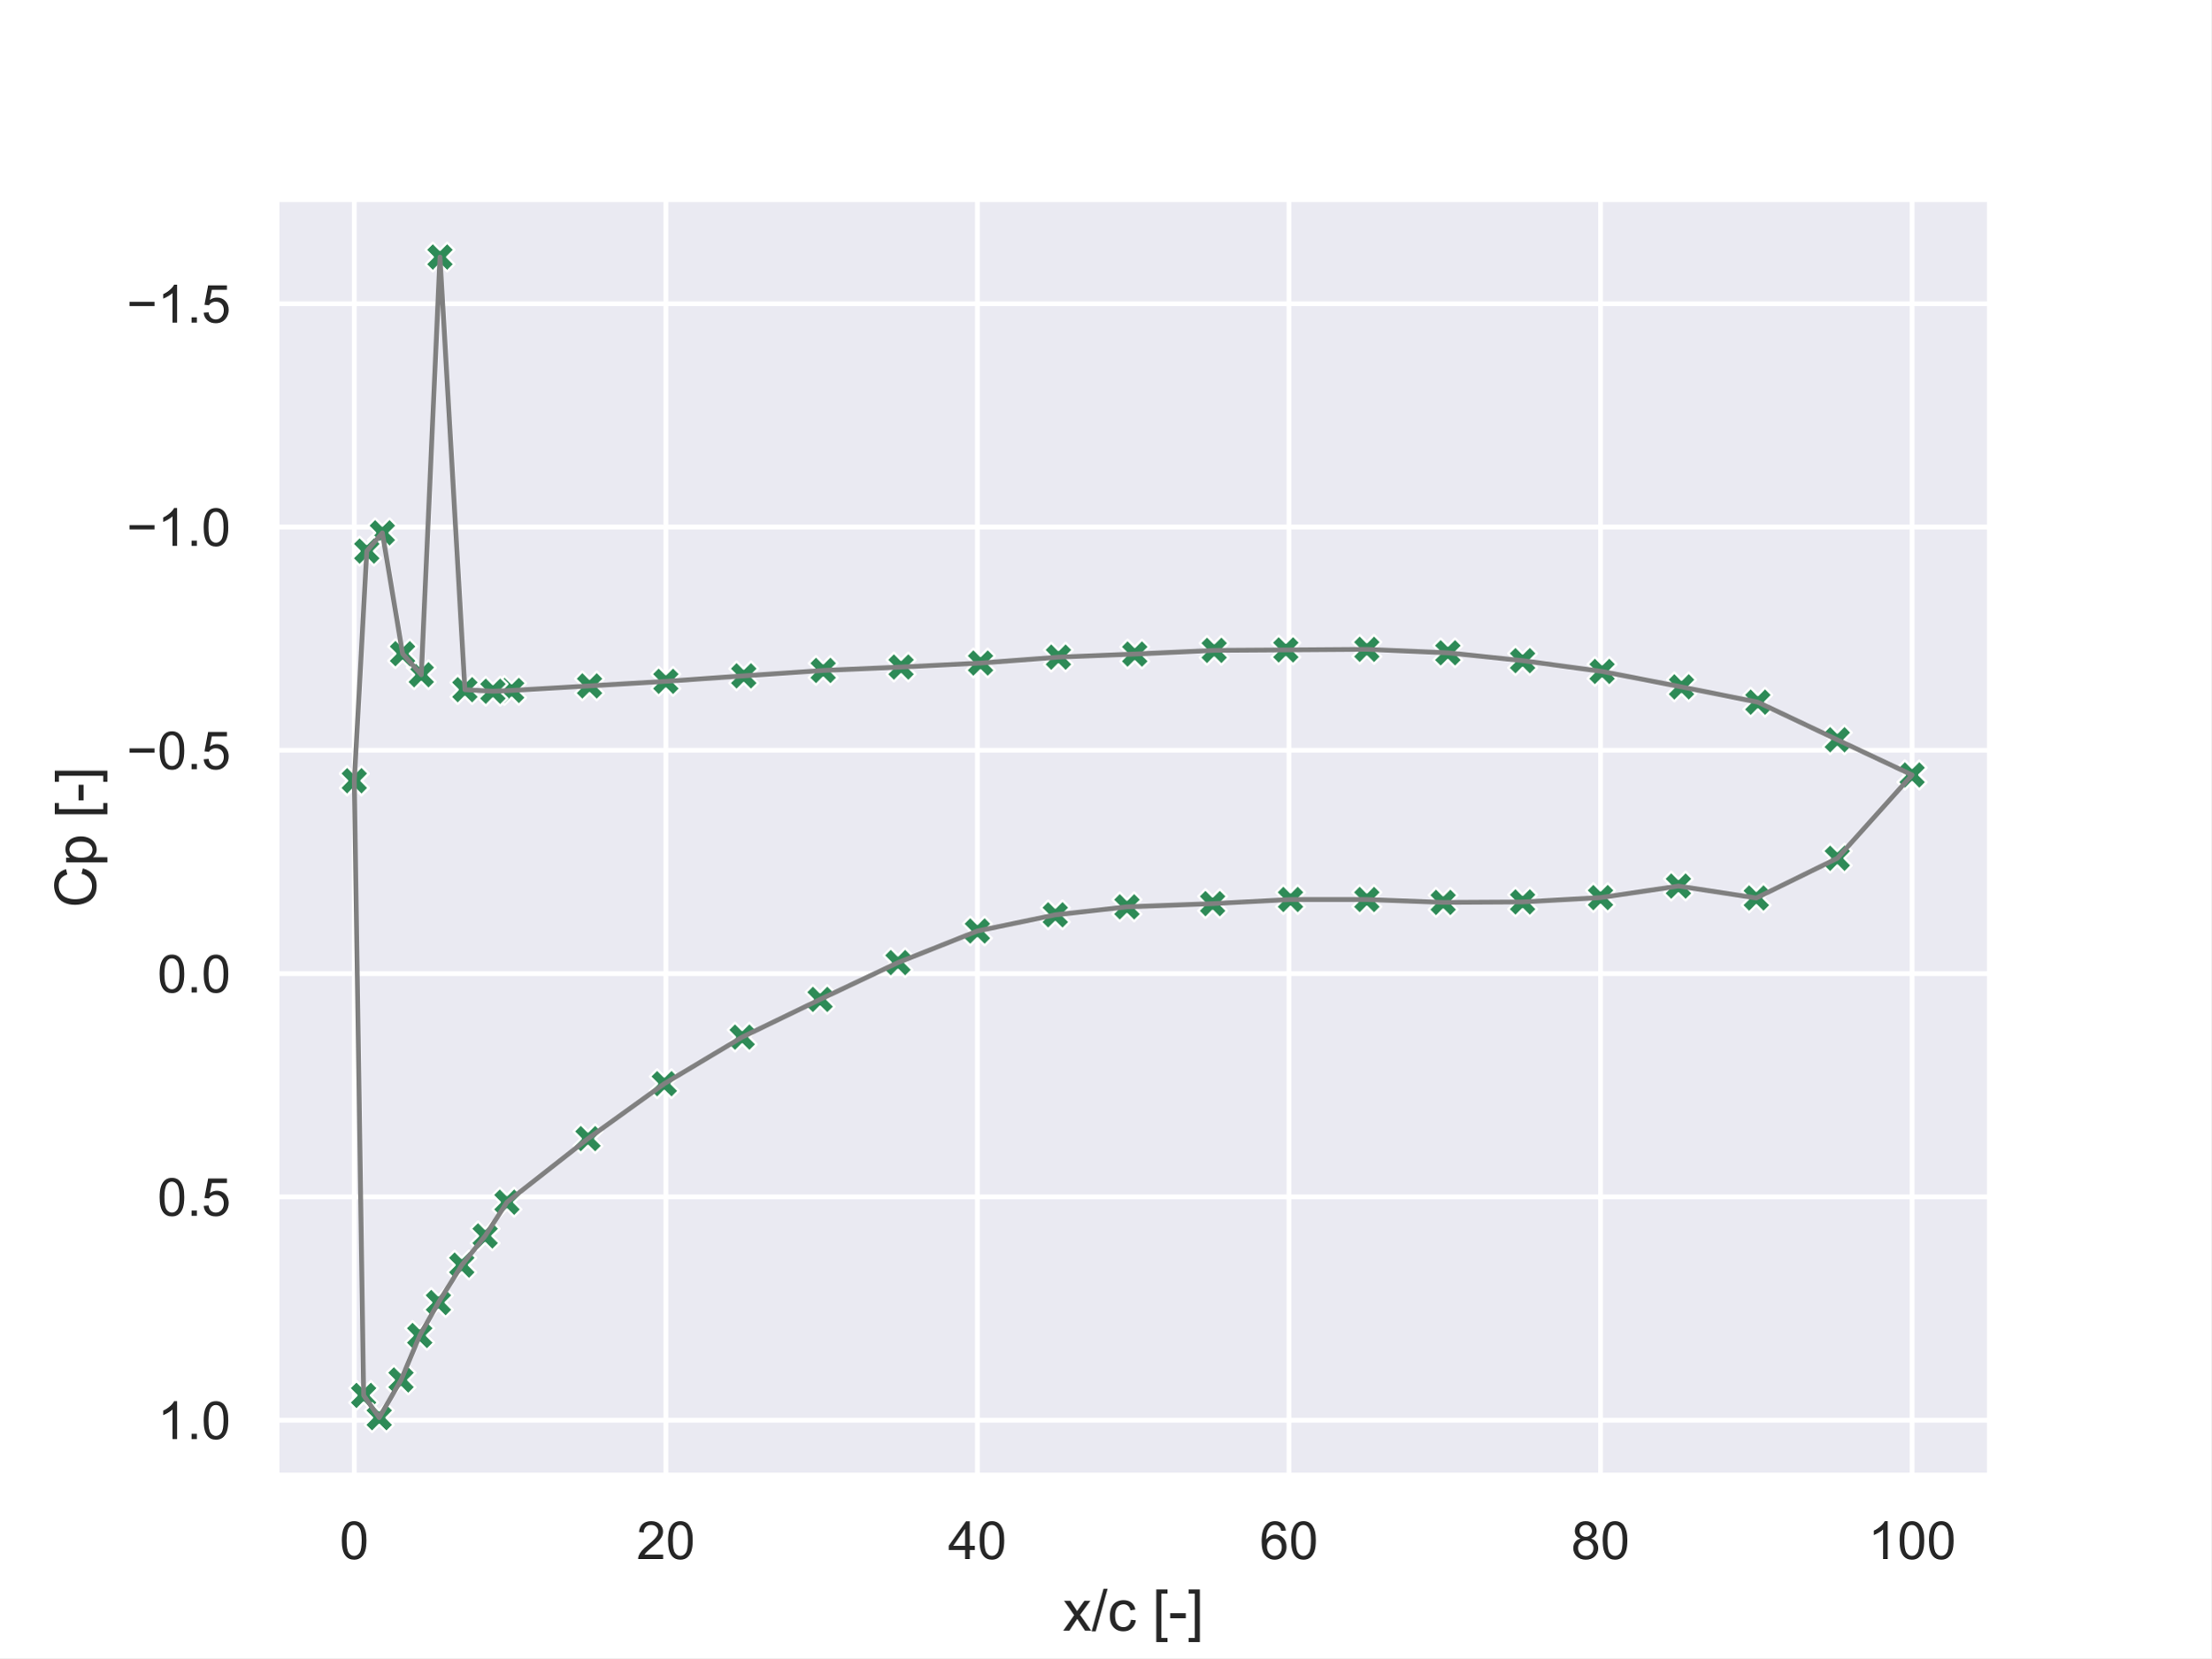
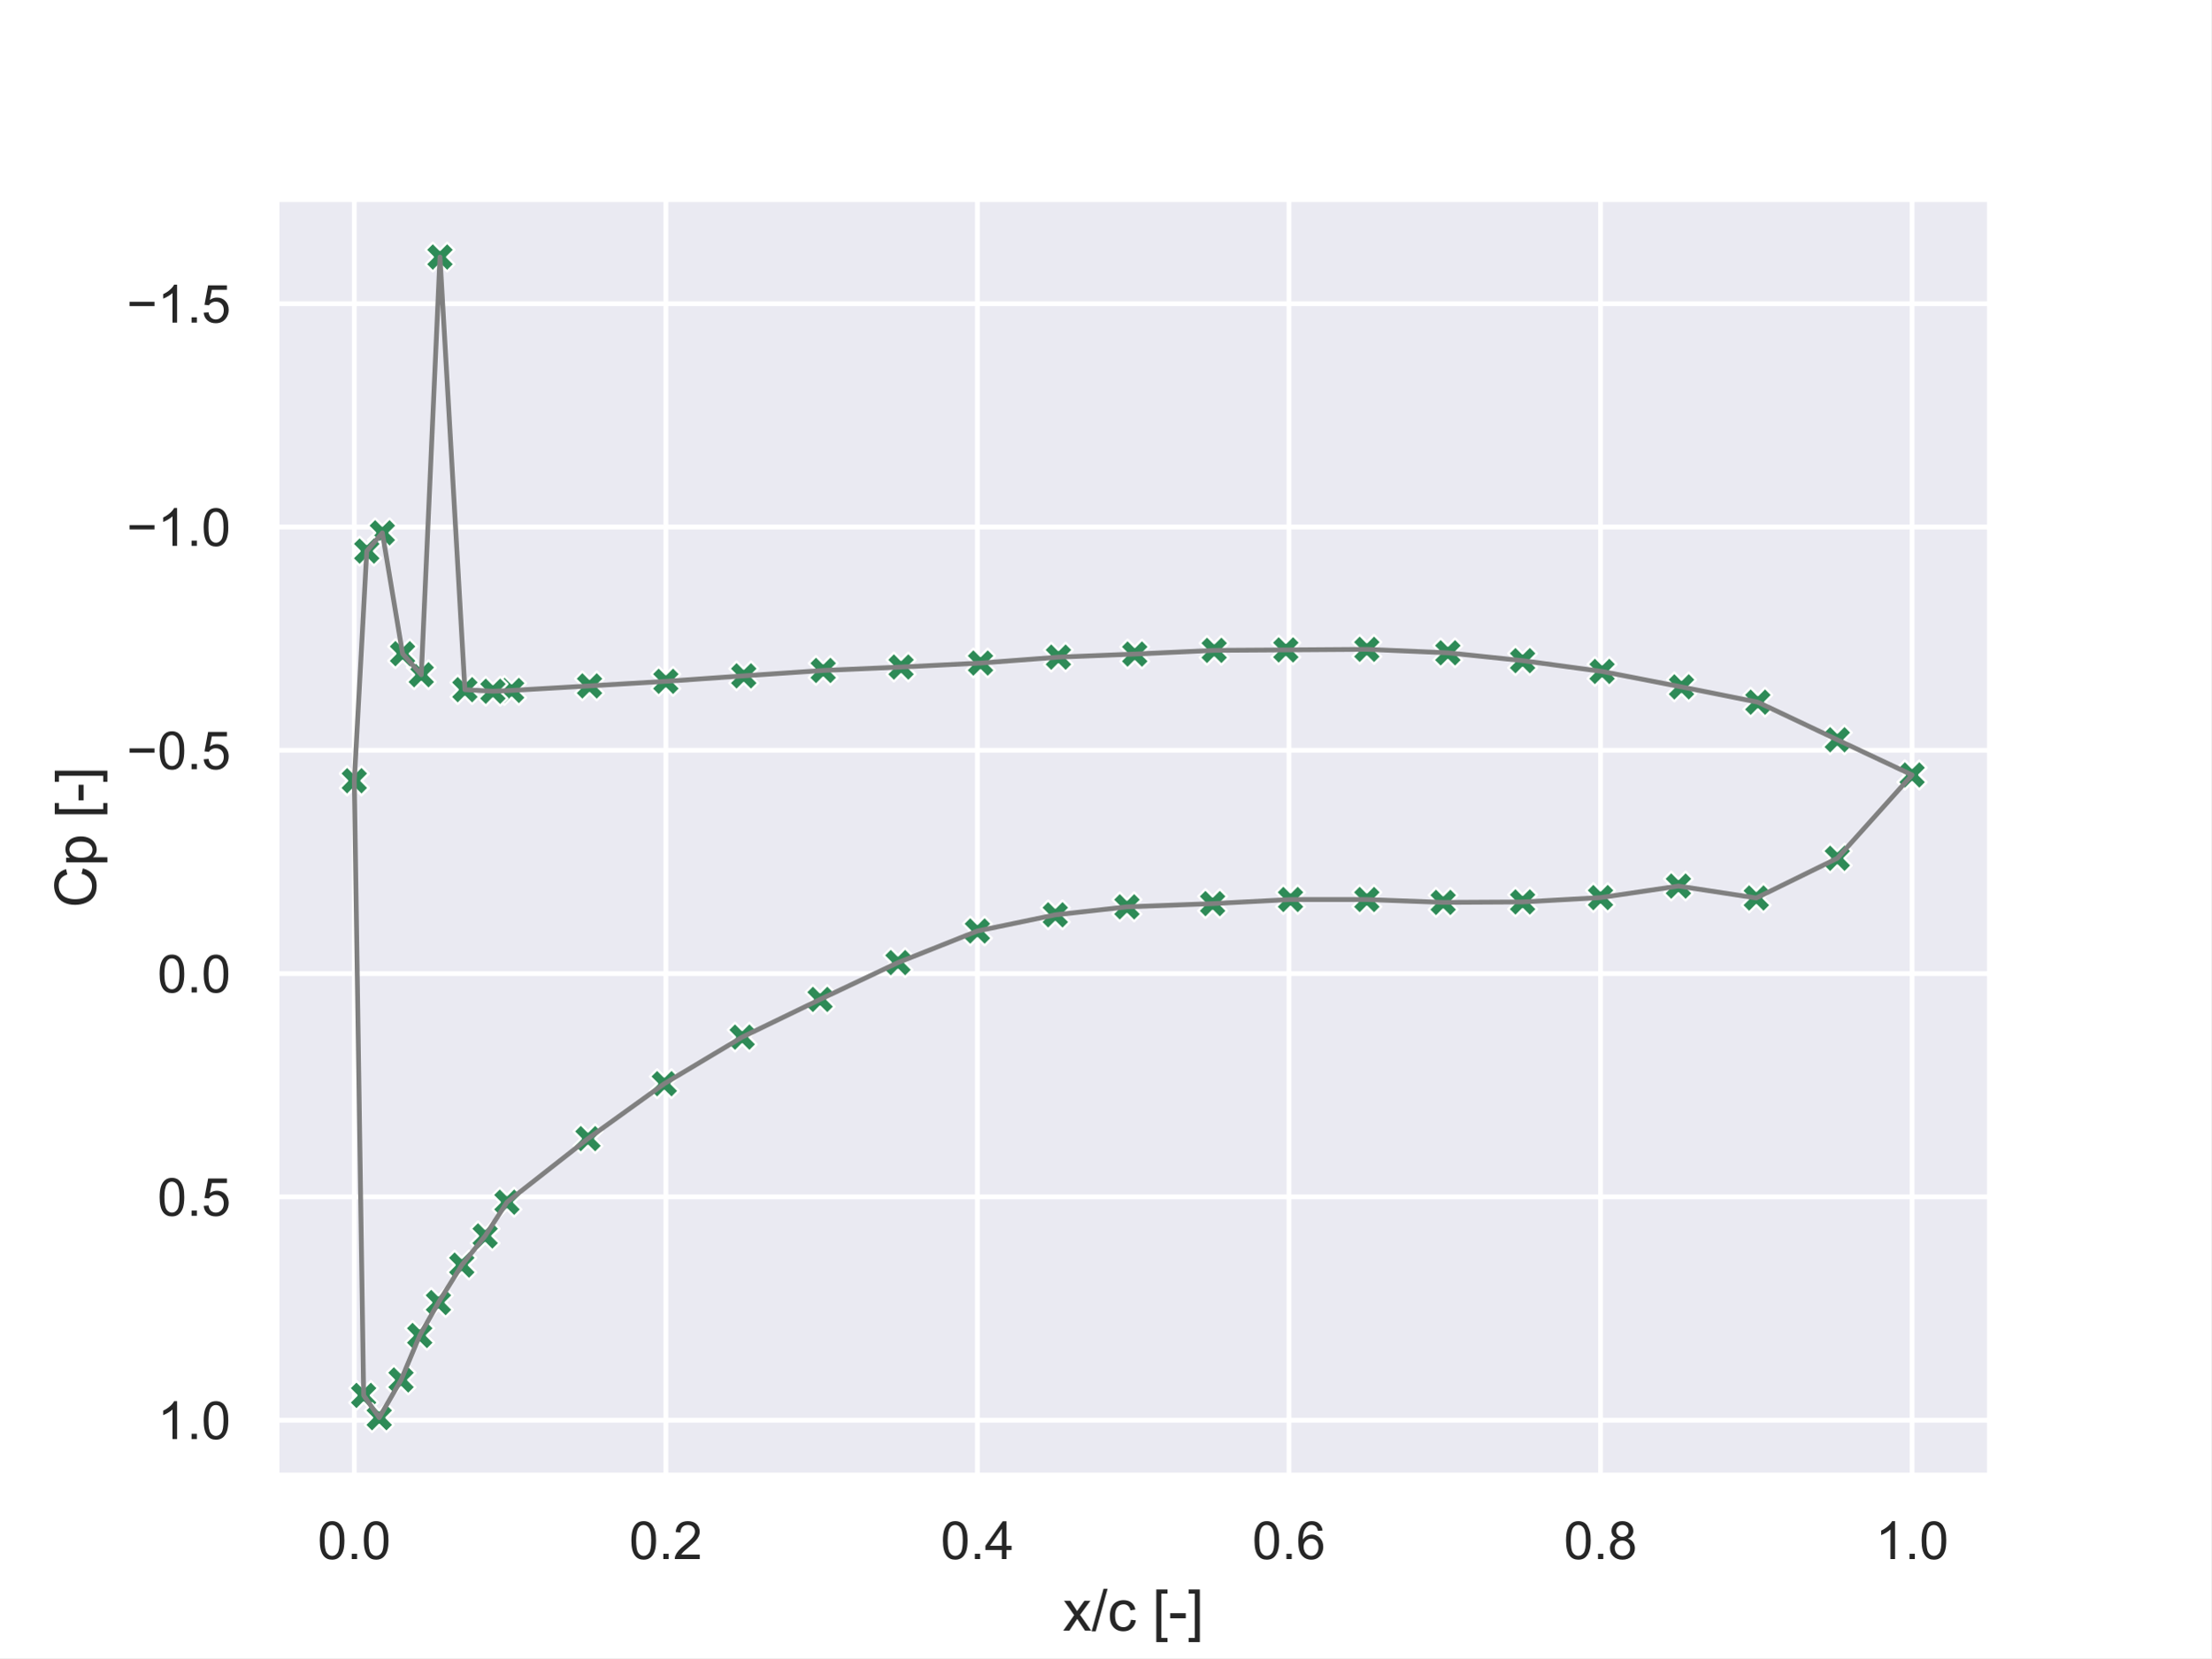
<svg xmlns="http://www.w3.org/2000/svg" xmlns:xlink="http://www.w3.org/1999/xlink" width="460.8pt" height="345.6pt" viewBox="0 0 460.8 345.6" version="1.1">
  <defs>
    <style type="text/css">*{stroke-linejoin: round; stroke-linecap: butt}</style>
  </defs>
  <g id="figure_1">
    <g id="patch_1">
      <path d="M 0 345.6  L 460.8 345.6  L 460.8 0  L 0 0  z " style="fill: #ffffff" />
    </g>
    <g id="axes_1">
      <g id="patch_2">
        <path d="M 57.6 307.584  L 414.72 307.584  L 414.72 41.472  L 57.6 41.472  z " style="fill: #eaeaf2" />
      </g>
      <g id="matplotlib.axis_1">
        <g id="xtick_1">
          <g id="line2d_1">
-             <path d="M 73.833 307.584  L 73.833 41.472  " clip-path="url(#pe074f55012)" style="fill: none; stroke: #ffffff; stroke-linecap: round" />
+             <path d="M 73.833 307.584  L 73.833 41.472  " clip-path="url(#p937154a451)" style="fill: none; stroke: #ffffff; stroke-linecap: round" />
          </g>
          <g id="text_1">
-             <g style="fill: #262626" transform="translate(70.77421 324.9576) scale(0.11 -0.11)">
+             <g style="fill: #262626" transform="translate(66.18773 324.9576) scale(0.11 -0.11)">
              <defs>
                <path id="ArialMT-30" d="M 266 2259  Q 266 3072 433 3567  Q 600 4063 929 4331  Q 1259 4600 1759 4600  Q 2128 4600 2406 4451  Q 2684 4303 2865 4023  Q 3047 3744 3150 3342  Q 3253 2941 3253 2259  Q 3253 1453 3087 958  Q 2922 463 2592 192  Q 2263 -78 1759 -78  Q 1097 -78 719 397  Q 266 969 266 2259  z M 844 2259  Q 844 1131 1108 757  Q 1372 384 1759 384  Q 2147 384 2411 759  Q 2675 1134 2675 2259  Q 2675 3391 2411 3762  Q 2147 4134 1753 4134  Q 1366 4134 1134 3806  Q 844 3388 844 2259  z " transform="scale(0.015625)" />
-               </defs>
-               <use xlink:href="#ArialMT-30" />
+                 <path id="ArialMT-2e" d="M 581 0  L 581 641  L 1222 641  L 1222 0  L 581 0  z " transform="scale(0.015625)" />
+               </defs>
+               <use xlink:href="#ArialMT-30" />
+               <use xlink:href="#ArialMT-2e" x="55.615" />
+               <use xlink:href="#ArialMT-30" x="83.398" />
            </g>
          </g>
        </g>
        <g id="xtick_2">
          <g id="line2d_2">
-             <path d="M 138.764 307.584  L 138.764 41.472  " clip-path="url(#pe074f55012)" style="fill: none; stroke: #ffffff; stroke-linecap: round" />
+             <path d="M 138.764 307.584  L 138.764 41.472  " clip-path="url(#p937154a451)" style="fill: none; stroke: #ffffff; stroke-linecap: round" />
          </g>
          <g id="text_2">
-             <g style="fill: #262626" transform="translate(132.6466 324.9576) scale(0.11 -0.11)">
+             <g style="fill: #262626" transform="translate(131.1186 324.9576) scale(0.11 -0.11)">
              <defs>
                <path id="ArialMT-32" d="M 3222 541  L 3222 0  L 194 0  Q 188 203 259 391  Q 375 700 629 1000  Q 884 1300 1366 1694  Q 2113 2306 2375 2664  Q 2638 3022 2638 3341  Q 2638 3675 2398 3904  Q 2159 4134 1775 4134  Q 1369 4134 1125 3890  Q 881 3647 878 3216  L 300 3275  Q 359 3922 746 4261  Q 1134 4600 1788 4600  Q 2447 4600 2831 4234  Q 3216 3869 3216 3328  Q 3216 3053 3103 2787  Q 2991 2522 2730 2228  Q 2469 1934 1863 1422  Q 1356 997 1212 845  Q 1069 694 975 541  L 3222 541  z " transform="scale(0.015625)" />
              </defs>
-               <use xlink:href="#ArialMT-32" />
-               <use xlink:href="#ArialMT-30" x="55.615" />
+               <use xlink:href="#ArialMT-30" />
+               <use xlink:href="#ArialMT-2e" x="55.615" />
+               <use xlink:href="#ArialMT-32" x="83.398" />
            </g>
          </g>
        </g>
        <g id="xtick_3">
          <g id="line2d_3">
-             <path d="M 203.695 307.584  L 203.695 41.472  " clip-path="url(#pe074f55012)" style="fill: none; stroke: #ffffff; stroke-linecap: round" />
+             <path d="M 203.695 307.584  L 203.695 41.472  " clip-path="url(#p937154a451)" style="fill: none; stroke: #ffffff; stroke-linecap: round" />
          </g>
          <g id="text_3">
-             <g style="fill: #262626" transform="translate(197.5775 324.9576) scale(0.11 -0.11)">
+             <g style="fill: #262626" transform="translate(196.0495 324.9576) scale(0.11 -0.11)">
              <defs>
                <path id="ArialMT-34" d="M 2069 0  L 2069 1097  L 81 1097  L 81 1613  L 2172 4581  L 2631 4581  L 2631 1613  L 3250 1613  L 3250 1097  L 2631 1097  L 2631 0  L 2069 0  z M 2069 1613  L 2069 3678  L 634 1613  L 2069 1613  z " transform="scale(0.015625)" />
              </defs>
-               <use xlink:href="#ArialMT-34" />
-               <use xlink:href="#ArialMT-30" x="55.615" />
+               <use xlink:href="#ArialMT-30" />
+               <use xlink:href="#ArialMT-2e" x="55.615" />
+               <use xlink:href="#ArialMT-34" x="83.398" />
            </g>
          </g>
        </g>
        <g id="xtick_4">
          <g id="line2d_4">
-             <path d="M 268.625 307.584  L 268.625 41.472  " clip-path="url(#pe074f55012)" style="fill: none; stroke: #ffffff; stroke-linecap: round" />
+             <path d="M 268.625 307.584  L 268.625 41.472  " clip-path="url(#p937154a451)" style="fill: none; stroke: #ffffff; stroke-linecap: round" />
          </g>
          <g id="text_4">
-             <g style="fill: #262626" transform="translate(262.5084 324.9576) scale(0.11 -0.11)">
+             <g style="fill: #262626" transform="translate(260.9805 324.9576) scale(0.11 -0.11)">
              <defs>
                <path id="ArialMT-36" d="M 3184 3459  L 2625 3416  Q 2550 3747 2413 3897  Q 2184 4138 1850 4138  Q 1581 4138 1378 3988  Q 1113 3794 959 3422  Q 806 3050 800 2363  Q 1003 2672 1297 2822  Q 1591 2972 1913 2972  Q 2475 2972 2870 2558  Q 3266 2144 3266 1488  Q 3266 1056 3080 686  Q 2894 316 2569 119  Q 2244 -78 1831 -78  Q 1128 -78 684 439  Q 241 956 241 2144  Q 241 3472 731 4075  Q 1159 4600 1884 4600  Q 2425 4600 2770 4297  Q 3116 3994 3184 3459  z M 888 1484  Q 888 1194 1011 928  Q 1134 663 1356 523  Q 1578 384 1822 384  Q 2178 384 2434 671  Q 2691 959 2691 1453  Q 2691 1928 2437 2201  Q 2184 2475 1800 2475  Q 1419 2475 1153 2201  Q 888 1928 888 1484  z " transform="scale(0.015625)" />
              </defs>
-               <use xlink:href="#ArialMT-36" />
-               <use xlink:href="#ArialMT-30" x="55.615" />
+               <use xlink:href="#ArialMT-30" />
+               <use xlink:href="#ArialMT-2e" x="55.615" />
+               <use xlink:href="#ArialMT-36" x="83.398" />
            </g>
          </g>
        </g>
        <g id="xtick_5">
          <g id="line2d_5">
-             <path d="M 333.556 307.584  L 333.556 41.472  " clip-path="url(#pe074f55012)" style="fill: none; stroke: #ffffff; stroke-linecap: round" />
+             <path d="M 333.556 307.584  L 333.556 41.472  " clip-path="url(#p937154a451)" style="fill: none; stroke: #ffffff; stroke-linecap: round" />
          </g>
          <g id="text_5">
-             <g style="fill: #262626" transform="translate(327.4393 324.9576) scale(0.11 -0.11)">
+             <g style="fill: #262626" transform="translate(325.9114 324.9576) scale(0.11 -0.11)">
              <defs>
                <path id="ArialMT-38" d="M 1131 2484  Q 781 2613 612 2850  Q 444 3088 444 3419  Q 444 3919 803 4259  Q 1163 4600 1759 4600  Q 2359 4600 2725 4251  Q 3091 3903 3091 3403  Q 3091 3084 2923 2848  Q 2756 2613 2416 2484  Q 2838 2347 3058 2040  Q 3278 1734 3278 1309  Q 3278 722 2862 322  Q 2447 -78 1769 -78  Q 1091 -78 675 323  Q 259 725 259 1325  Q 259 1772 486 2073  Q 713 2375 1131 2484  z M 1019 3438  Q 1019 3113 1228 2906  Q 1438 2700 1772 2700  Q 2097 2700 2305 2904  Q 2513 3109 2513 3406  Q 2513 3716 2298 3927  Q 2084 4138 1766 4138  Q 1444 4138 1231 3931  Q 1019 3725 1019 3438  z M 838 1322  Q 838 1081 952 856  Q 1066 631 1291 507  Q 1516 384 1775 384  Q 2178 384 2440 643  Q 2703 903 2703 1303  Q 2703 1709 2433 1975  Q 2163 2241 1756 2241  Q 1359 2241 1098 1978  Q 838 1716 838 1322  z " transform="scale(0.015625)" />
              </defs>
-               <use xlink:href="#ArialMT-38" />
-               <use xlink:href="#ArialMT-30" x="55.615" />
+               <use xlink:href="#ArialMT-30" />
+               <use xlink:href="#ArialMT-2e" x="55.615" />
+               <use xlink:href="#ArialMT-38" x="83.398" />
            </g>
          </g>
        </g>
        <g id="xtick_6">
          <g id="line2d_6">
-             <path d="M 398.487 307.584  L 398.487 41.472  " clip-path="url(#pe074f55012)" style="fill: none; stroke: #ffffff; stroke-linecap: round" />
+             <path d="M 398.487 307.584  L 398.487 41.472  " clip-path="url(#p937154a451)" style="fill: none; stroke: #ffffff; stroke-linecap: round" />
          </g>
          <g id="text_6">
-             <g style="fill: #262626" transform="translate(389.3117 324.9576) scale(0.11 -0.11)">
+             <g style="fill: #262626" transform="translate(390.8423 324.9576) scale(0.11 -0.11)">
              <defs>
                <path id="ArialMT-31" d="M 2384 0  L 1822 0  L 1822 3584  Q 1619 3391 1289 3197  Q 959 3003 697 2906  L 697 3450  Q 1169 3672 1522 3987  Q 1875 4303 2022 4600  L 2384 4600  L 2384 0  z " transform="scale(0.015625)" />
              </defs>
              <use xlink:href="#ArialMT-31" />
-               <use xlink:href="#ArialMT-30" x="55.615" />
-               <use xlink:href="#ArialMT-30" x="111.23" />
+               <use xlink:href="#ArialMT-2e" x="55.615" />
+               <use xlink:href="#ArialMT-30" x="83.398" />
            </g>
          </g>
        </g>
        <g id="text_7">
          <g style="fill: #262626" transform="translate(221.4947 339.8795) scale(0.12 -0.12)">
            <defs>
              <path id="ArialMT-78" d="M 47 0  L 1259 1725  L 138 3319  L 841 3319  L 1350 2541  Q 1494 2319 1581 2169  Q 1719 2375 1834 2534  L 2394 3319  L 3066 3319  L 1919 1756  L 3153 0  L 2463 0  L 1781 1031  L 1600 1309  L 728 0  L 47 0  z " transform="scale(0.015625)" />
              <path id="ArialMT-2f" d="M 0 -78  L 1328 4659  L 1778 4659  L 453 -78  L 0 -78  z " transform="scale(0.015625)" />
              <path id="ArialMT-63" d="M 2588 1216  L 3141 1144  Q 3050 572 2676 248  Q 2303 -75 1759 -75  Q 1078 -75 664 370  Q 250 816 250 1647  Q 250 2184 428 2587  Q 606 2991 970 3192  Q 1334 3394 1763 3394  Q 2303 3394 2647 3120  Q 2991 2847 3088 2344  L 2541 2259  Q 2463 2594 2264 2762  Q 2066 2931 1784 2931  Q 1359 2931 1093 2626  Q 828 2322 828 1663  Q 828 994 1084 691  Q 1341 388 1753 388  Q 2084 388 2306 591  Q 2528 794 2588 1216  z " transform="scale(0.015625)" />
              <path id="ArialMT-20" transform="scale(0.015625)" />
              <path id="ArialMT-5b" d="M 434 -1272  L 434 4581  L 1675 4581  L 1675 4116  L 997 4116  L 997 -806  L 1675 -806  L 1675 -1272  L 434 -1272  z " transform="scale(0.015625)" />
              <path id="ArialMT-2d" d="M 203 1375  L 203 1941  L 1931 1941  L 1931 1375  L 203 1375  z " transform="scale(0.015625)" />
              <path id="ArialMT-5d" d="M 1363 -1272  L 122 -1272  L 122 -806  L 800 -806  L 800 4116  L 122 4116  L 122 4581  L 1363 4581  L 1363 -1272  z " transform="scale(0.015625)" />
            </defs>
            <use xlink:href="#ArialMT-78" />
            <use xlink:href="#ArialMT-2f" x="50" />
            <use xlink:href="#ArialMT-63" x="77.783" />
            <use xlink:href="#ArialMT-20" x="127.783" />
            <use xlink:href="#ArialMT-5b" x="155.566" />
            <use xlink:href="#ArialMT-2d" x="183.35" />
            <use xlink:href="#ArialMT-5d" x="216.65" />
          </g>
        </g>
      </g>
      <g id="matplotlib.axis_2">
        <g id="ytick_1">
          <g id="line2d_7">
-             <path d="M 57.6 63.298  L 414.72 63.298  " clip-path="url(#pe074f55012)" style="fill: none; stroke: #ffffff; stroke-linecap: round" />
+             <path d="M 57.6 63.298  L 414.72 63.298  " clip-path="url(#p937154a451)" style="fill: none; stroke: #ffffff; stroke-linecap: round" />
          </g>
          <g id="text_8">
            <g style="fill: #262626" transform="translate(26.38531 67.23521) scale(0.11 -0.11)">
              <defs>
                <path id="ArialMT-2212" d="M 3381 1997  L 356 1997  L 356 2522  L 3381 2522  L 3381 1997  z " transform="scale(0.015625)" />
-                 <path id="ArialMT-2e" d="M 581 0  L 581 641  L 1222 641  L 1222 0  L 581 0  z " transform="scale(0.015625)" />
                <path id="ArialMT-35" d="M 266 1200  L 856 1250  Q 922 819 1161 601  Q 1400 384 1738 384  Q 2144 384 2425 690  Q 2706 997 2706 1503  Q 2706 1984 2436 2262  Q 2166 2541 1728 2541  Q 1456 2541 1237 2417  Q 1019 2294 894 2097  L 366 2166  L 809 4519  L 3088 4519  L 3088 3981  L 1259 3981  L 1013 2750  Q 1425 3038 1878 3038  Q 2478 3038 2890 2622  Q 3303 2206 3303 1553  Q 3303 931 2941 478  Q 2500 -78 1738 -78  Q 1113 -78 717 272  Q 322 622 266 1200  z " transform="scale(0.015625)" />
              </defs>
              <use xlink:href="#ArialMT-2212" />
              <use xlink:href="#ArialMT-31" x="58.398" />
              <use xlink:href="#ArialMT-2e" x="114.014" />
              <use xlink:href="#ArialMT-35" x="141.797" />
            </g>
          </g>
        </g>
        <g id="ytick_2">
          <g id="line2d_8">
-             <path d="M 57.6 109.842  L 414.72 109.842  " clip-path="url(#pe074f55012)" style="fill: none; stroke: #ffffff; stroke-linecap: round" />
+             <path d="M 57.6 109.842  L 414.72 109.842  " clip-path="url(#p937154a451)" style="fill: none; stroke: #ffffff; stroke-linecap: round" />
          </g>
          <g id="text_9">
            <g style="fill: #262626" transform="translate(26.38531 113.7789) scale(0.11 -0.11)">
              <use xlink:href="#ArialMT-2212" />
              <use xlink:href="#ArialMT-31" x="58.398" />
              <use xlink:href="#ArialMT-2e" x="114.014" />
              <use xlink:href="#ArialMT-30" x="141.797" />
            </g>
          </g>
        </g>
        <g id="ytick_3">
          <g id="line2d_9">
-             <path d="M 57.6 156.386  L 414.72 156.386  " clip-path="url(#pe074f55012)" style="fill: none; stroke: #ffffff; stroke-linecap: round" />
+             <path d="M 57.6 156.386  L 414.72 156.386  " clip-path="url(#p937154a451)" style="fill: none; stroke: #ffffff; stroke-linecap: round" />
          </g>
          <g id="text_10">
            <g style="fill: #262626" transform="translate(26.38531 160.3225) scale(0.11 -0.11)">
              <use xlink:href="#ArialMT-2212" />
              <use xlink:href="#ArialMT-30" x="58.398" />
              <use xlink:href="#ArialMT-2e" x="114.014" />
              <use xlink:href="#ArialMT-35" x="141.797" />
            </g>
          </g>
        </g>
        <g id="ytick_4">
          <g id="line2d_10">
-             <path d="M 57.6 202.929  L 414.72 202.929  " clip-path="url(#pe074f55012)" style="fill: none; stroke: #ffffff; stroke-linecap: round" />
+             <path d="M 57.6 202.929  L 414.72 202.929  " clip-path="url(#p937154a451)" style="fill: none; stroke: #ffffff; stroke-linecap: round" />
          </g>
          <g id="text_11">
            <g style="fill: #262626" transform="translate(32.81 206.8662) scale(0.11 -0.11)">
              <use xlink:href="#ArialMT-30" />
              <use xlink:href="#ArialMT-2e" x="55.615" />
              <use xlink:href="#ArialMT-30" x="83.398" />
            </g>
          </g>
        </g>
        <g id="ytick_5">
          <g id="line2d_11">
-             <path d="M 57.6 249.473  L 414.72 249.473  " clip-path="url(#pe074f55012)" style="fill: none; stroke: #ffffff; stroke-linecap: round" />
+             <path d="M 57.6 249.473  L 414.72 249.473  " clip-path="url(#p937154a451)" style="fill: none; stroke: #ffffff; stroke-linecap: round" />
          </g>
          <g id="text_12">
            <g style="fill: #262626" transform="translate(32.81 253.4099) scale(0.11 -0.11)">
              <use xlink:href="#ArialMT-30" />
              <use xlink:href="#ArialMT-2e" x="55.615" />
              <use xlink:href="#ArialMT-35" x="83.398" />
            </g>
          </g>
        </g>
        <g id="ytick_6">
          <g id="line2d_12">
-             <path d="M 57.6 296.017  L 414.72 296.017  " clip-path="url(#pe074f55012)" style="fill: none; stroke: #ffffff; stroke-linecap: round" />
+             <path d="M 57.6 296.017  L 414.72 296.017  " clip-path="url(#p937154a451)" style="fill: none; stroke: #ffffff; stroke-linecap: round" />
          </g>
          <g id="text_13">
            <g style="fill: #262626" transform="translate(32.81 299.9535) scale(0.11 -0.11)">
              <use xlink:href="#ArialMT-31" />
              <use xlink:href="#ArialMT-2e" x="55.615" />
              <use xlink:href="#ArialMT-30" x="83.398" />
            </g>
          </g>
        </g>
        <g id="text_14">
          <g style="fill: #262626" transform="translate(20.00031 189.1961) rotate(-90) scale(0.12 -0.12)">
            <defs>
              <path id="ArialMT-43" d="M 3763 1606  L 4369 1453  Q 4178 706 3683 314  Q 3188 -78 2472 -78  Q 1731 -78 1267 223  Q 803 525 561 1097  Q 319 1669 319 2325  Q 319 3041 592 3573  Q 866 4106 1370 4382  Q 1875 4659 2481 4659  Q 3169 4659 3637 4309  Q 4106 3959 4291 3325  L 3694 3184  Q 3534 3684 3231 3912  Q 2928 4141 2469 4141  Q 1941 4141 1586 3887  Q 1231 3634 1087 3207  Q 944 2781 944 2328  Q 944 1744 1114 1308  Q 1284 872 1643 656  Q 2003 441 2422 441  Q 2931 441 3284 734  Q 3638 1028 3763 1606  z " transform="scale(0.015625)" />
              <path id="ArialMT-70" d="M 422 -1272  L 422 3319  L 934 3319  L 934 2888  Q 1116 3141 1344 3267  Q 1572 3394 1897 3394  Q 2322 3394 2647 3175  Q 2972 2956 3137 2557  Q 3303 2159 3303 1684  Q 3303 1175 3120 767  Q 2938 359 2589 142  Q 2241 -75 1856 -75  Q 1575 -75 1351 44  Q 1128 163 984 344  L 984 -1272  L 422 -1272  z M 931 1641  Q 931 1000 1190 694  Q 1450 388 1819 388  Q 2194 388 2461 705  Q 2728 1022 2728 1688  Q 2728 2322 2467 2637  Q 2206 2953 1844 2953  Q 1484 2953 1207 2617  Q 931 2281 931 1641  z " transform="scale(0.015625)" />
            </defs>
            <use xlink:href="#ArialMT-43" />
            <use xlink:href="#ArialMT-70" x="72.217" />
            <use xlink:href="#ArialMT-20" x="127.832" />
            <use xlink:href="#ArialMT-5b" x="155.615" />
            <use xlink:href="#ArialMT-2d" x="183.398" />
            <use xlink:href="#ArialMT-5d" x="216.699" />
          </g>
        </g>
      </g>
      <g id="PathCollection_1">
        <defs>
-           <path id="m52cf00a7e6" d="M -1.5 3  L 0 1.5  L 1.5 3  L 3 1.5  L 1.5 0  L 3 -1.5  L 1.5 -3  L 0 -1.5  L -1.5 -3  L -3 -1.5  L -1.5 0  L -3 1.5  z " style="stroke: #ffffff; stroke-width: 0.48" />
+           <path id="mfc0c029493" d="M -1.5 3  L 0 1.5  L 1.5 3  L 3 1.5  L 1.5 0  L 3 -1.5  L 1.5 -3  L 0 -1.5  L -1.5 -3  L -3 -1.5  L -1.5 0  L -3 1.5  z " style="stroke: #ffffff; stroke-width: 0.48" />
        </defs>
-         <g clip-path="url(#pe074f55012)">
-           <use xlink:href="#m52cf00a7e6" x="398.487" y="161.522" style="fill: #2e8b57; stroke: #ffffff; stroke-width: 0.48" />
-           <use xlink:href="#m52cf00a7e6" x="382.904" y="154.192" style="fill: #2e8b57; stroke: #ffffff; stroke-width: 0.48" />
-           <use xlink:href="#m52cf00a7e6" x="366.346" y="146.355" style="fill: #2e8b57; stroke: #ffffff; stroke-width: 0.48" />
-           <use xlink:href="#m52cf00a7e6" x="350.438" y="143.171" style="fill: #2e8b57; stroke: #ffffff; stroke-width: 0.48" />
-           <use xlink:href="#m52cf00a7e6" x="333.881" y="139.947" style="fill: #2e8b57; stroke: #ffffff; stroke-width: 0.48" />
-           <use xlink:href="#m52cf00a7e6" x="317.324" y="137.699" style="fill: #2e8b57; stroke: #ffffff; stroke-width: 0.48" />
-           <use xlink:href="#m52cf00a7e6" x="301.74" y="136.066" style="fill: #2e8b57; stroke: #ffffff; stroke-width: 0.48" />
-           <use xlink:href="#m52cf00a7e6" x="284.858" y="135.342" style="fill: #2e8b57; stroke: #ffffff; stroke-width: 0.48" />
-           <use xlink:href="#m52cf00a7e6" x="267.976" y="135.46" style="fill: #2e8b57; stroke: #ffffff; stroke-width: 0.48" />
-           <use xlink:href="#m52cf00a7e6" x="253.042" y="135.556" style="fill: #2e8b57; stroke: #ffffff; stroke-width: 0.48" />
-           <use xlink:href="#m52cf00a7e6" x="236.485" y="136.325" style="fill: #2e8b57; stroke: #ffffff; stroke-width: 0.48" />
-           <use xlink:href="#m52cf00a7e6" x="220.577" y="136.968" style="fill: #2e8b57; stroke: #ffffff; stroke-width: 0.48" />
-           <use xlink:href="#m52cf00a7e6" x="204.344" y="138.202" style="fill: #2e8b57; stroke: #ffffff; stroke-width: 0.48" />
-           <use xlink:href="#m52cf00a7e6" x="187.786" y="139.032" style="fill: #2e8b57; stroke: #ffffff; stroke-width: 0.48" />
-           <use xlink:href="#m52cf00a7e6" x="171.554" y="139.744" style="fill: #2e8b57; stroke: #ffffff; stroke-width: 0.48" />
-           <use xlink:href="#m52cf00a7e6" x="154.996" y="140.868" style="fill: #2e8b57; stroke: #ffffff; stroke-width: 0.48" />
-           <use xlink:href="#m52cf00a7e6" x="138.764" y="142.009" style="fill: #2e8b57; stroke: #ffffff; stroke-width: 0.48" />
-           <use xlink:href="#m52cf00a7e6" x="122.856" y="142.964" style="fill: #2e8b57; stroke: #ffffff; stroke-width: 0.48" />
-           <use xlink:href="#m52cf00a7e6" x="106.623" y="143.908" style="fill: #2e8b57; stroke: #ffffff; stroke-width: 0.48" />
-           <use xlink:href="#m52cf00a7e6" x="102.727" y="144.075" style="fill: #2e8b57; stroke: #ffffff; stroke-width: 0.48" />
-           <use xlink:href="#m52cf00a7e6" x="96.883" y="143.747" style="fill: #2e8b57; stroke: #ffffff; stroke-width: 0.48" />
-           <use xlink:href="#m52cf00a7e6" x="91.689" y="53.568" style="fill: #2e8b57; stroke: #ffffff; stroke-width: 0.48" />
-           <use xlink:href="#m52cf00a7e6" x="87.793" y="140.634" style="fill: #2e8b57; stroke: #ffffff; stroke-width: 0.48" />
-           <use xlink:href="#m52cf00a7e6" x="83.897" y="136.246" style="fill: #2e8b57; stroke: #ffffff; stroke-width: 0.48" />
-           <use xlink:href="#m52cf00a7e6" x="79.677" y="111.055" style="fill: #2e8b57; stroke: #ffffff; stroke-width: 0.48" />
-           <use xlink:href="#m52cf00a7e6" x="76.43" y="114.86" style="fill: #2e8b57; stroke: #ffffff; stroke-width: 0.48" />
-           <use xlink:href="#m52cf00a7e6" x="73.833" y="162.768" style="fill: #2e8b57; stroke: #ffffff; stroke-width: 0.48" />
-           <use xlink:href="#m52cf00a7e6" x="73.833" y="162.726" style="fill: #2e8b57; stroke: #ffffff; stroke-width: 0.48" />
-           <use xlink:href="#m52cf00a7e6" x="75.781" y="290.842" style="fill: #2e8b57; stroke: #ffffff; stroke-width: 0.48" />
-           <use xlink:href="#m52cf00a7e6" x="79.027" y="295.488" style="fill: #2e8b57; stroke: #ffffff; stroke-width: 0.48" />
-           <use xlink:href="#m52cf00a7e6" x="83.572" y="287.626" style="fill: #2e8b57; stroke: #ffffff; stroke-width: 0.48" />
-           <use xlink:href="#m52cf00a7e6" x="87.468" y="278.358" style="fill: #2e8b57; stroke: #ffffff; stroke-width: 0.48" />
-           <use xlink:href="#m52cf00a7e6" x="91.364" y="271.492" style="fill: #2e8b57; stroke: #ffffff; stroke-width: 0.48" />
-           <use xlink:href="#m52cf00a7e6" x="96.234" y="263.683" style="fill: #2e8b57; stroke: #ffffff; stroke-width: 0.48" />
-           <use xlink:href="#m52cf00a7e6" x="101.104" y="257.607" style="fill: #2e8b57; stroke: #ffffff; stroke-width: 0.48" />
-           <use xlink:href="#m52cf00a7e6" x="105.649" y="250.58" style="fill: #2e8b57; stroke: #ffffff; stroke-width: 0.48" />
-           <use xlink:href="#m52cf00a7e6" x="122.531" y="237.329" style="fill: #2e8b57; stroke: #ffffff; stroke-width: 0.48" />
-           <use xlink:href="#m52cf00a7e6" x="138.439" y="225.879" style="fill: #2e8b57; stroke: #ffffff; stroke-width: 0.48" />
-           <use xlink:href="#m52cf00a7e6" x="154.672" y="216.17" style="fill: #2e8b57; stroke: #ffffff; stroke-width: 0.48" />
-           <use xlink:href="#m52cf00a7e6" x="170.904" y="208.312" style="fill: #2e8b57; stroke: #ffffff; stroke-width: 0.48" />
-           <use xlink:href="#m52cf00a7e6" x="187.137" y="200.637" style="fill: #2e8b57; stroke: #ffffff; stroke-width: 0.48" />
-           <use xlink:href="#m52cf00a7e6" x="203.695" y="194.048" style="fill: #2e8b57; stroke: #ffffff; stroke-width: 0.48" />
-           <use xlink:href="#m52cf00a7e6" x="219.927" y="190.679" style="fill: #2e8b57; stroke: #ffffff; stroke-width: 0.48" />
-           <use xlink:href="#m52cf00a7e6" x="234.861" y="189.018" style="fill: #2e8b57; stroke: #ffffff; stroke-width: 0.48" />
-           <use xlink:href="#m52cf00a7e6" x="252.717" y="188.34" style="fill: #2e8b57; stroke: #ffffff; stroke-width: 0.48" />
-           <use xlink:href="#m52cf00a7e6" x="268.95" y="187.489" style="fill: #2e8b57; stroke: #ffffff; stroke-width: 0.48" />
-           <use xlink:href="#m52cf00a7e6" x="284.858" y="187.49" style="fill: #2e8b57; stroke: #ffffff; stroke-width: 0.48" />
-           <use xlink:href="#m52cf00a7e6" x="300.766" y="188.087" style="fill: #2e8b57; stroke: #ffffff; stroke-width: 0.48" />
-           <use xlink:href="#m52cf00a7e6" x="317.324" y="187.994" style="fill: #2e8b57; stroke: #ffffff; stroke-width: 0.48" />
-           <use xlink:href="#m52cf00a7e6" x="333.556" y="187.089" style="fill: #2e8b57; stroke: #ffffff; stroke-width: 0.48" />
-           <use xlink:href="#m52cf00a7e6" x="349.789" y="184.683" style="fill: #2e8b57; stroke: #ffffff; stroke-width: 0.48" />
-           <use xlink:href="#m52cf00a7e6" x="366.022" y="187.167" style="fill: #2e8b57; stroke: #ffffff; stroke-width: 0.48" />
-           <use xlink:href="#m52cf00a7e6" x="382.904" y="178.887" style="fill: #2e8b57; stroke: #ffffff; stroke-width: 0.48" />
-           <use xlink:href="#m52cf00a7e6" x="398.487" y="161.522" style="fill: #2e8b57; stroke: #ffffff; stroke-width: 0.48" />
+         <g clip-path="url(#p937154a451)">
+           <use xlink:href="#mfc0c029493" x="398.487" y="161.522" style="fill: #2e8b57; stroke: #ffffff; stroke-width: 0.48" />
+           <use xlink:href="#mfc0c029493" x="382.904" y="154.192" style="fill: #2e8b57; stroke: #ffffff; stroke-width: 0.48" />
+           <use xlink:href="#mfc0c029493" x="366.346" y="146.355" style="fill: #2e8b57; stroke: #ffffff; stroke-width: 0.48" />
+           <use xlink:href="#mfc0c029493" x="350.438" y="143.171" style="fill: #2e8b57; stroke: #ffffff; stroke-width: 0.48" />
+           <use xlink:href="#mfc0c029493" x="333.881" y="139.947" style="fill: #2e8b57; stroke: #ffffff; stroke-width: 0.48" />
+           <use xlink:href="#mfc0c029493" x="317.324" y="137.699" style="fill: #2e8b57; stroke: #ffffff; stroke-width: 0.48" />
+           <use xlink:href="#mfc0c029493" x="301.74" y="136.066" style="fill: #2e8b57; stroke: #ffffff; stroke-width: 0.48" />
+           <use xlink:href="#mfc0c029493" x="284.858" y="135.342" style="fill: #2e8b57; stroke: #ffffff; stroke-width: 0.48" />
+           <use xlink:href="#mfc0c029493" x="267.976" y="135.46" style="fill: #2e8b57; stroke: #ffffff; stroke-width: 0.48" />
+           <use xlink:href="#mfc0c029493" x="253.042" y="135.556" style="fill: #2e8b57; stroke: #ffffff; stroke-width: 0.48" />
+           <use xlink:href="#mfc0c029493" x="236.485" y="136.325" style="fill: #2e8b57; stroke: #ffffff; stroke-width: 0.48" />
+           <use xlink:href="#mfc0c029493" x="220.577" y="136.968" style="fill: #2e8b57; stroke: #ffffff; stroke-width: 0.48" />
+           <use xlink:href="#mfc0c029493" x="204.344" y="138.202" style="fill: #2e8b57; stroke: #ffffff; stroke-width: 0.48" />
+           <use xlink:href="#mfc0c029493" x="187.786" y="139.032" style="fill: #2e8b57; stroke: #ffffff; stroke-width: 0.48" />
+           <use xlink:href="#mfc0c029493" x="171.554" y="139.744" style="fill: #2e8b57; stroke: #ffffff; stroke-width: 0.48" />
+           <use xlink:href="#mfc0c029493" x="154.996" y="140.868" style="fill: #2e8b57; stroke: #ffffff; stroke-width: 0.48" />
+           <use xlink:href="#mfc0c029493" x="138.764" y="142.009" style="fill: #2e8b57; stroke: #ffffff; stroke-width: 0.48" />
+           <use xlink:href="#mfc0c029493" x="122.856" y="142.964" style="fill: #2e8b57; stroke: #ffffff; stroke-width: 0.48" />
+           <use xlink:href="#mfc0c029493" x="106.623" y="143.908" style="fill: #2e8b57; stroke: #ffffff; stroke-width: 0.48" />
+           <use xlink:href="#mfc0c029493" x="102.727" y="144.075" style="fill: #2e8b57; stroke: #ffffff; stroke-width: 0.48" />
+           <use xlink:href="#mfc0c029493" x="96.883" y="143.747" style="fill: #2e8b57; stroke: #ffffff; stroke-width: 0.48" />
+           <use xlink:href="#mfc0c029493" x="91.689" y="53.568" style="fill: #2e8b57; stroke: #ffffff; stroke-width: 0.48" />
+           <use xlink:href="#mfc0c029493" x="87.793" y="140.634" style="fill: #2e8b57; stroke: #ffffff; stroke-width: 0.48" />
+           <use xlink:href="#mfc0c029493" x="83.897" y="136.246" style="fill: #2e8b57; stroke: #ffffff; stroke-width: 0.48" />
+           <use xlink:href="#mfc0c029493" x="79.677" y="111.055" style="fill: #2e8b57; stroke: #ffffff; stroke-width: 0.48" />
+           <use xlink:href="#mfc0c029493" x="76.43" y="114.86" style="fill: #2e8b57; stroke: #ffffff; stroke-width: 0.48" />
+           <use xlink:href="#mfc0c029493" x="73.833" y="162.768" style="fill: #2e8b57; stroke: #ffffff; stroke-width: 0.48" />
+           <use xlink:href="#mfc0c029493" x="73.833" y="162.726" style="fill: #2e8b57; stroke: #ffffff; stroke-width: 0.48" />
+           <use xlink:href="#mfc0c029493" x="75.781" y="290.842" style="fill: #2e8b57; stroke: #ffffff; stroke-width: 0.48" />
+           <use xlink:href="#mfc0c029493" x="79.027" y="295.488" style="fill: #2e8b57; stroke: #ffffff; stroke-width: 0.48" />
+           <use xlink:href="#mfc0c029493" x="83.572" y="287.626" style="fill: #2e8b57; stroke: #ffffff; stroke-width: 0.48" />
+           <use xlink:href="#mfc0c029493" x="87.468" y="278.358" style="fill: #2e8b57; stroke: #ffffff; stroke-width: 0.48" />
+           <use xlink:href="#mfc0c029493" x="91.364" y="271.492" style="fill: #2e8b57; stroke: #ffffff; stroke-width: 0.48" />
+           <use xlink:href="#mfc0c029493" x="96.234" y="263.683" style="fill: #2e8b57; stroke: #ffffff; stroke-width: 0.48" />
+           <use xlink:href="#mfc0c029493" x="101.104" y="257.607" style="fill: #2e8b57; stroke: #ffffff; stroke-width: 0.48" />
+           <use xlink:href="#mfc0c029493" x="105.649" y="250.58" style="fill: #2e8b57; stroke: #ffffff; stroke-width: 0.48" />
+           <use xlink:href="#mfc0c029493" x="122.531" y="237.329" style="fill: #2e8b57; stroke: #ffffff; stroke-width: 0.48" />
+           <use xlink:href="#mfc0c029493" x="138.439" y="225.879" style="fill: #2e8b57; stroke: #ffffff; stroke-width: 0.48" />
+           <use xlink:href="#mfc0c029493" x="154.672" y="216.17" style="fill: #2e8b57; stroke: #ffffff; stroke-width: 0.48" />
+           <use xlink:href="#mfc0c029493" x="170.904" y="208.312" style="fill: #2e8b57; stroke: #ffffff; stroke-width: 0.48" />
+           <use xlink:href="#mfc0c029493" x="187.137" y="200.637" style="fill: #2e8b57; stroke: #ffffff; stroke-width: 0.48" />
+           <use xlink:href="#mfc0c029493" x="203.695" y="194.048" style="fill: #2e8b57; stroke: #ffffff; stroke-width: 0.48" />
+           <use xlink:href="#mfc0c029493" x="219.927" y="190.679" style="fill: #2e8b57; stroke: #ffffff; stroke-width: 0.48" />
+           <use xlink:href="#mfc0c029493" x="234.861" y="189.018" style="fill: #2e8b57; stroke: #ffffff; stroke-width: 0.48" />
+           <use xlink:href="#mfc0c029493" x="252.717" y="188.34" style="fill: #2e8b57; stroke: #ffffff; stroke-width: 0.48" />
+           <use xlink:href="#mfc0c029493" x="268.95" y="187.489" style="fill: #2e8b57; stroke: #ffffff; stroke-width: 0.48" />
+           <use xlink:href="#mfc0c029493" x="284.858" y="187.49" style="fill: #2e8b57; stroke: #ffffff; stroke-width: 0.48" />
+           <use xlink:href="#mfc0c029493" x="300.766" y="188.087" style="fill: #2e8b57; stroke: #ffffff; stroke-width: 0.48" />
+           <use xlink:href="#mfc0c029493" x="317.324" y="187.994" style="fill: #2e8b57; stroke: #ffffff; stroke-width: 0.48" />
+           <use xlink:href="#mfc0c029493" x="333.556" y="187.089" style="fill: #2e8b57; stroke: #ffffff; stroke-width: 0.48" />
+           <use xlink:href="#mfc0c029493" x="349.789" y="184.683" style="fill: #2e8b57; stroke: #ffffff; stroke-width: 0.48" />
+           <use xlink:href="#mfc0c029493" x="366.022" y="187.167" style="fill: #2e8b57; stroke: #ffffff; stroke-width: 0.48" />
+           <use xlink:href="#mfc0c029493" x="382.904" y="178.887" style="fill: #2e8b57; stroke: #ffffff; stroke-width: 0.48" />
+           <use xlink:href="#mfc0c029493" x="398.487" y="161.522" style="fill: #2e8b57; stroke: #ffffff; stroke-width: 0.48" />
        </g>
      </g>
      <g id="line2d_13">
-         <path d="M 398.487 161.522  L 382.904 154.192  L 366.346 146.355  L 350.438 143.171  L 333.881 139.947  L 317.324 137.699  L 301.74 136.066  L 284.858 135.342  L 267.976 135.46  L 253.042 135.556  L 236.485 136.325  L 220.577 136.968  L 204.344 138.202  L 187.786 139.032  L 171.554 139.744  L 154.996 140.868  L 138.764 142.009  L 122.856 142.964  L 106.623 143.908  L 102.727 144.075  L 96.883 143.747  L 91.689 53.568  L 87.793 140.634  L 83.897 136.246  L 79.677 111.055  L 76.43 114.86  L 73.833 162.768  L 73.833 162.726  L 75.781 290.842  L 79.027 295.488  L 83.572 287.626  L 87.468 278.358  L 91.364 271.492  L 96.234 263.683  L 101.104 257.607  L 105.649 250.58  L 122.531 237.329  L 138.439 225.879  L 154.672 216.17  L 170.904 208.312  L 187.137 200.637  L 203.695 194.048  L 219.927 190.679  L 234.861 189.018  L 252.717 188.34  L 268.95 187.489  L 284.858 187.49  L 300.766 188.087  L 317.324 187.994  L 333.556 187.089  L 349.789 184.683  L 366.022 187.167  L 382.904 178.887  L 398.487 161.522  " clip-path="url(#pe074f55012)" style="fill: none; stroke: #808080; stroke-linecap: round" />
+         <path d="M 398.487 161.522  L 382.904 154.192  L 366.346 146.355  L 350.438 143.171  L 333.881 139.947  L 317.324 137.699  L 301.74 136.066  L 284.858 135.342  L 267.976 135.46  L 253.042 135.556  L 236.485 136.325  L 220.577 136.968  L 204.344 138.202  L 187.786 139.032  L 171.554 139.744  L 154.996 140.868  L 138.764 142.009  L 122.856 142.964  L 106.623 143.908  L 102.727 144.075  L 96.883 143.747  L 91.689 53.568  L 87.793 140.634  L 83.897 136.246  L 79.677 111.055  L 76.43 114.86  L 73.833 162.768  L 73.833 162.726  L 75.781 290.842  L 79.027 295.488  L 83.572 287.626  L 87.468 278.358  L 91.364 271.492  L 96.234 263.683  L 101.104 257.607  L 105.649 250.58  L 122.531 237.329  L 138.439 225.879  L 154.672 216.17  L 170.904 208.312  L 187.137 200.637  L 203.695 194.048  L 219.927 190.679  L 234.861 189.018  L 252.717 188.34  L 268.95 187.489  L 284.858 187.49  L 300.766 188.087  L 317.324 187.994  L 333.556 187.089  L 349.789 184.683  L 366.022 187.167  L 382.904 178.887  L 398.487 161.522  " clip-path="url(#p937154a451)" style="fill: none; stroke: #808080; stroke-linecap: round" />
      </g>
      <g id="patch_3">
        <path d="M 57.6 307.584  L 57.6 41.472  " style="fill: none; stroke: #ffffff; stroke-width: 1.25; stroke-linejoin: miter; stroke-linecap: square" />
      </g>
      <g id="patch_4">
        <path d="M 414.72 307.584  L 414.72 41.472  " style="fill: none; stroke: #ffffff; stroke-width: 1.25; stroke-linejoin: miter; stroke-linecap: square" />
      </g>
      <g id="patch_5">
        <path d="M 57.6 307.584  L 414.72 307.584  " style="fill: none; stroke: #ffffff; stroke-width: 1.25; stroke-linejoin: miter; stroke-linecap: square" />
      </g>
      <g id="patch_6">
        <path d="M 57.6 41.472  L 414.72 41.472  " style="fill: none; stroke: #ffffff; stroke-width: 1.25; stroke-linejoin: miter; stroke-linecap: square" />
      </g>
    </g>
  </g>
  <defs>
-     <clipPath id="pe074f55012">
+     <clipPath id="p937154a451">
      <rect x="57.6" y="41.472" width="357.12" height="266.112" />
    </clipPath>
  </defs>
</svg>
